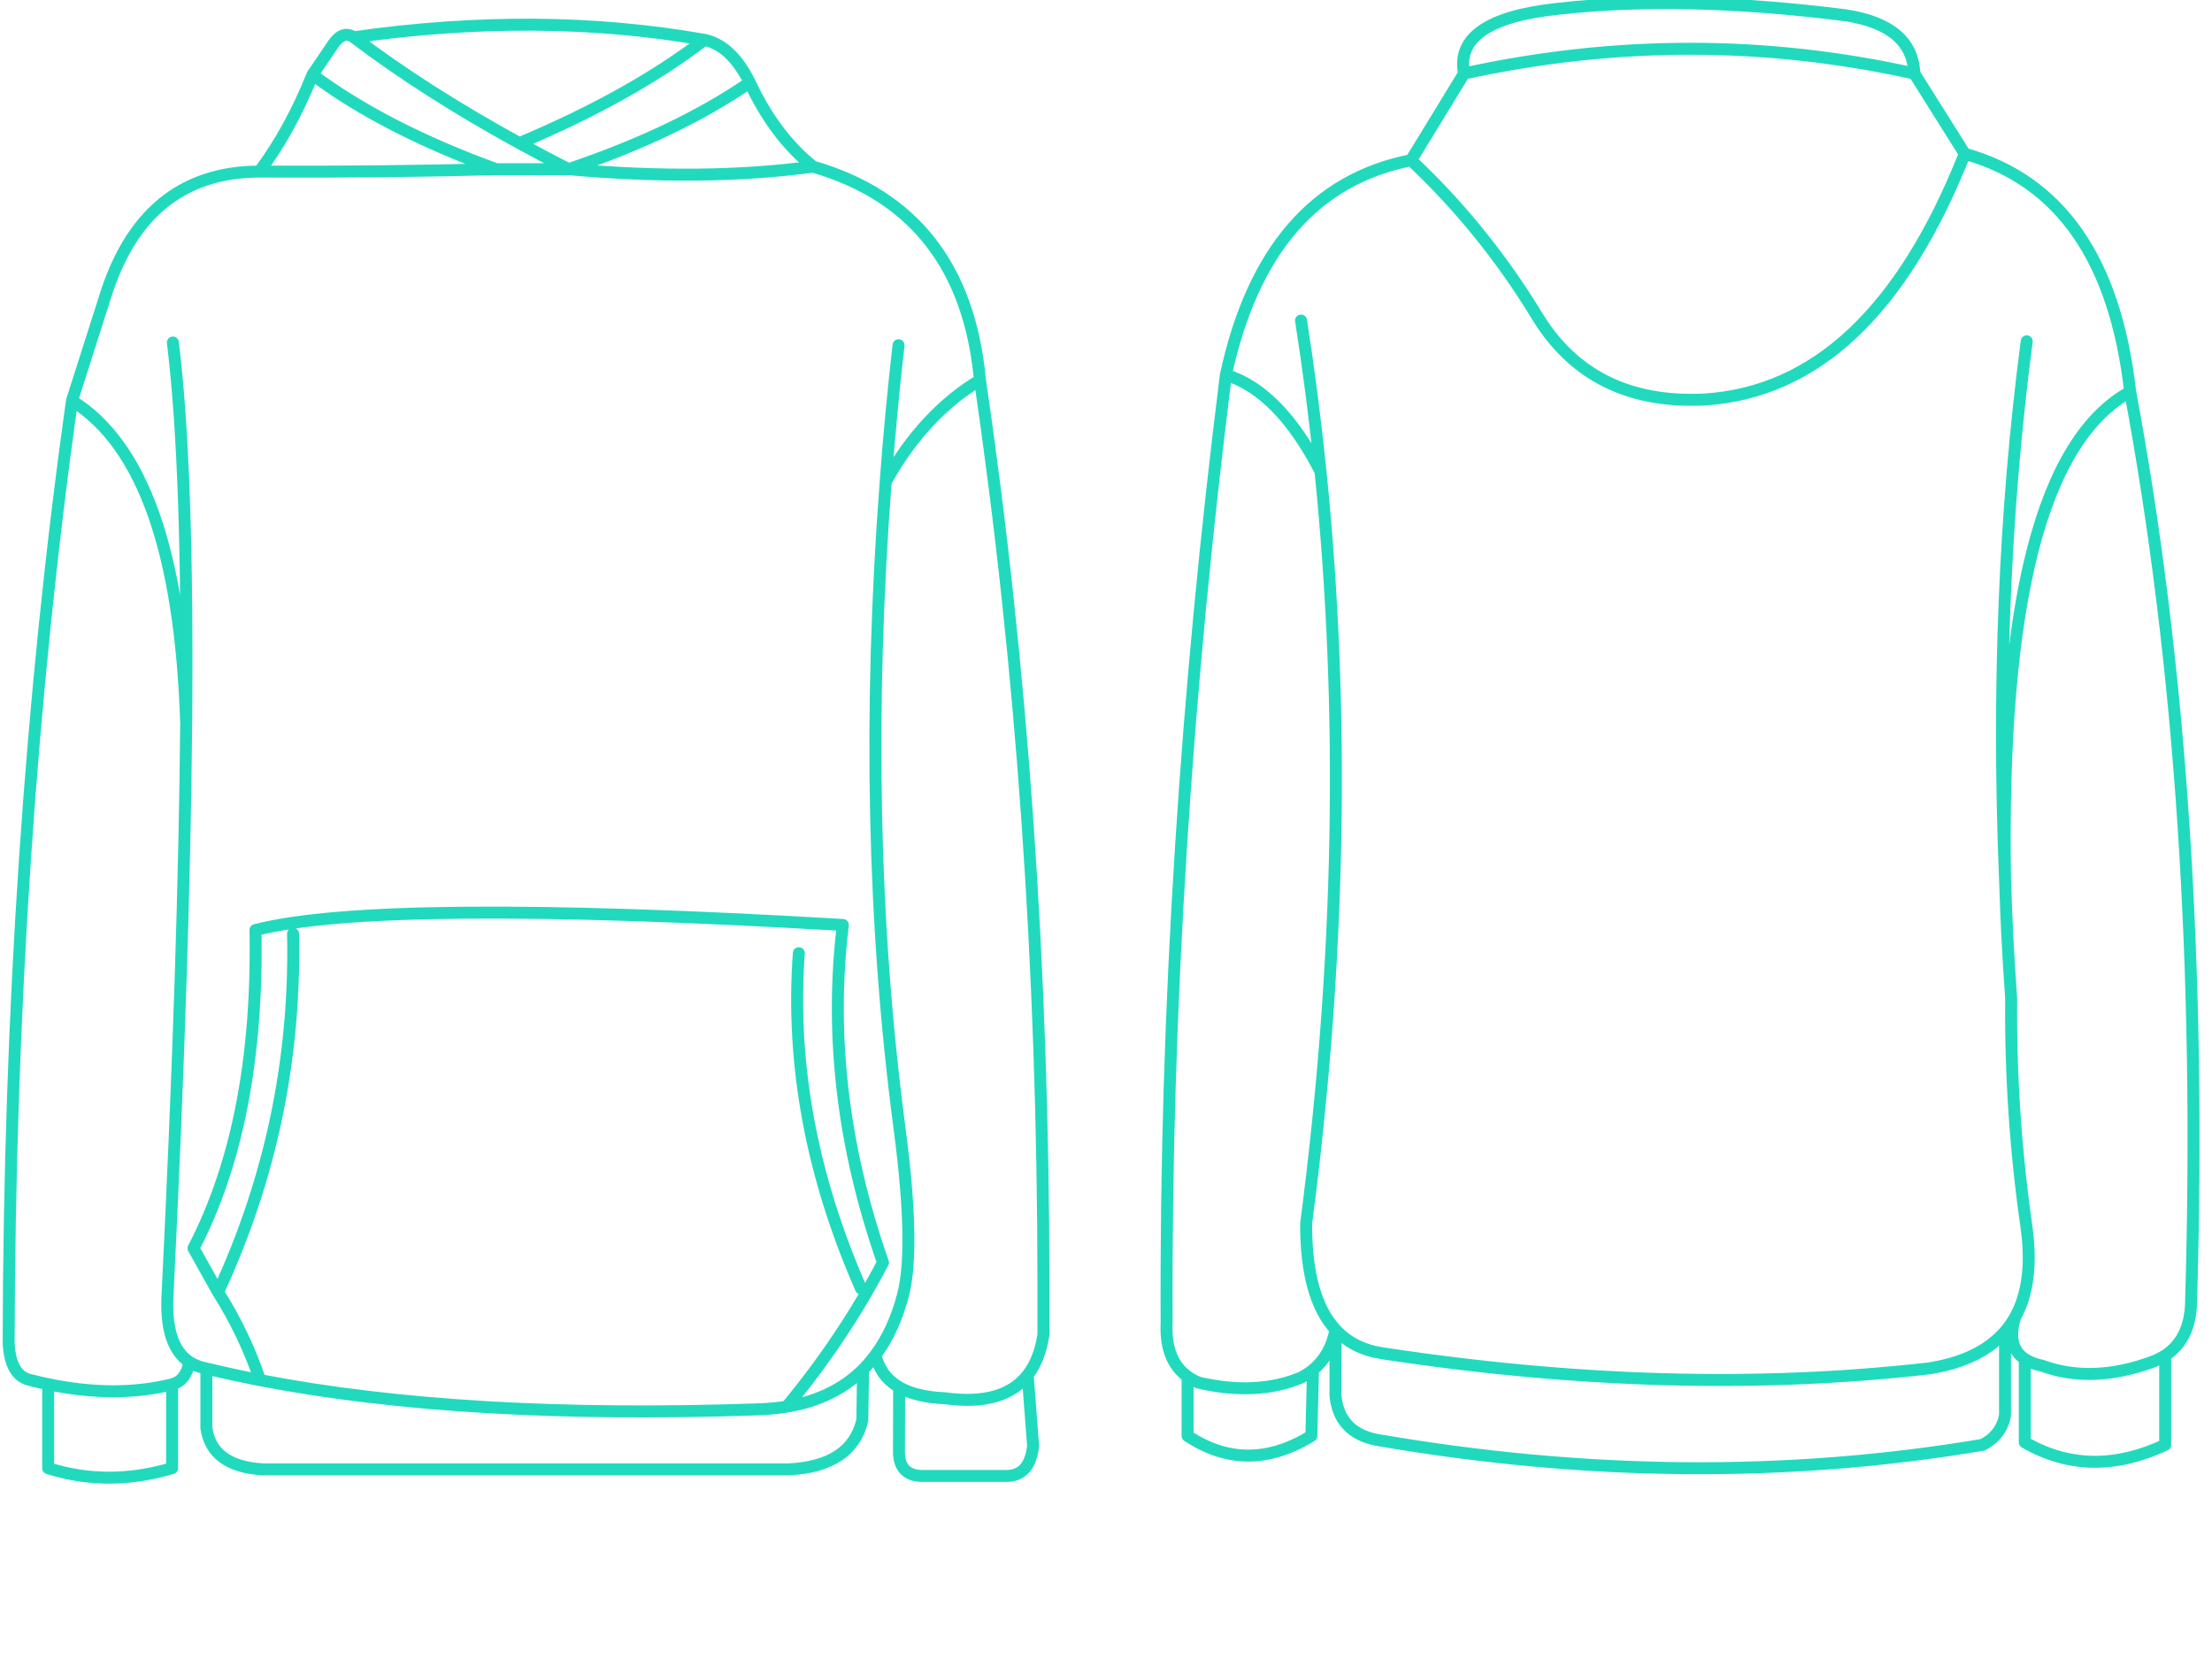
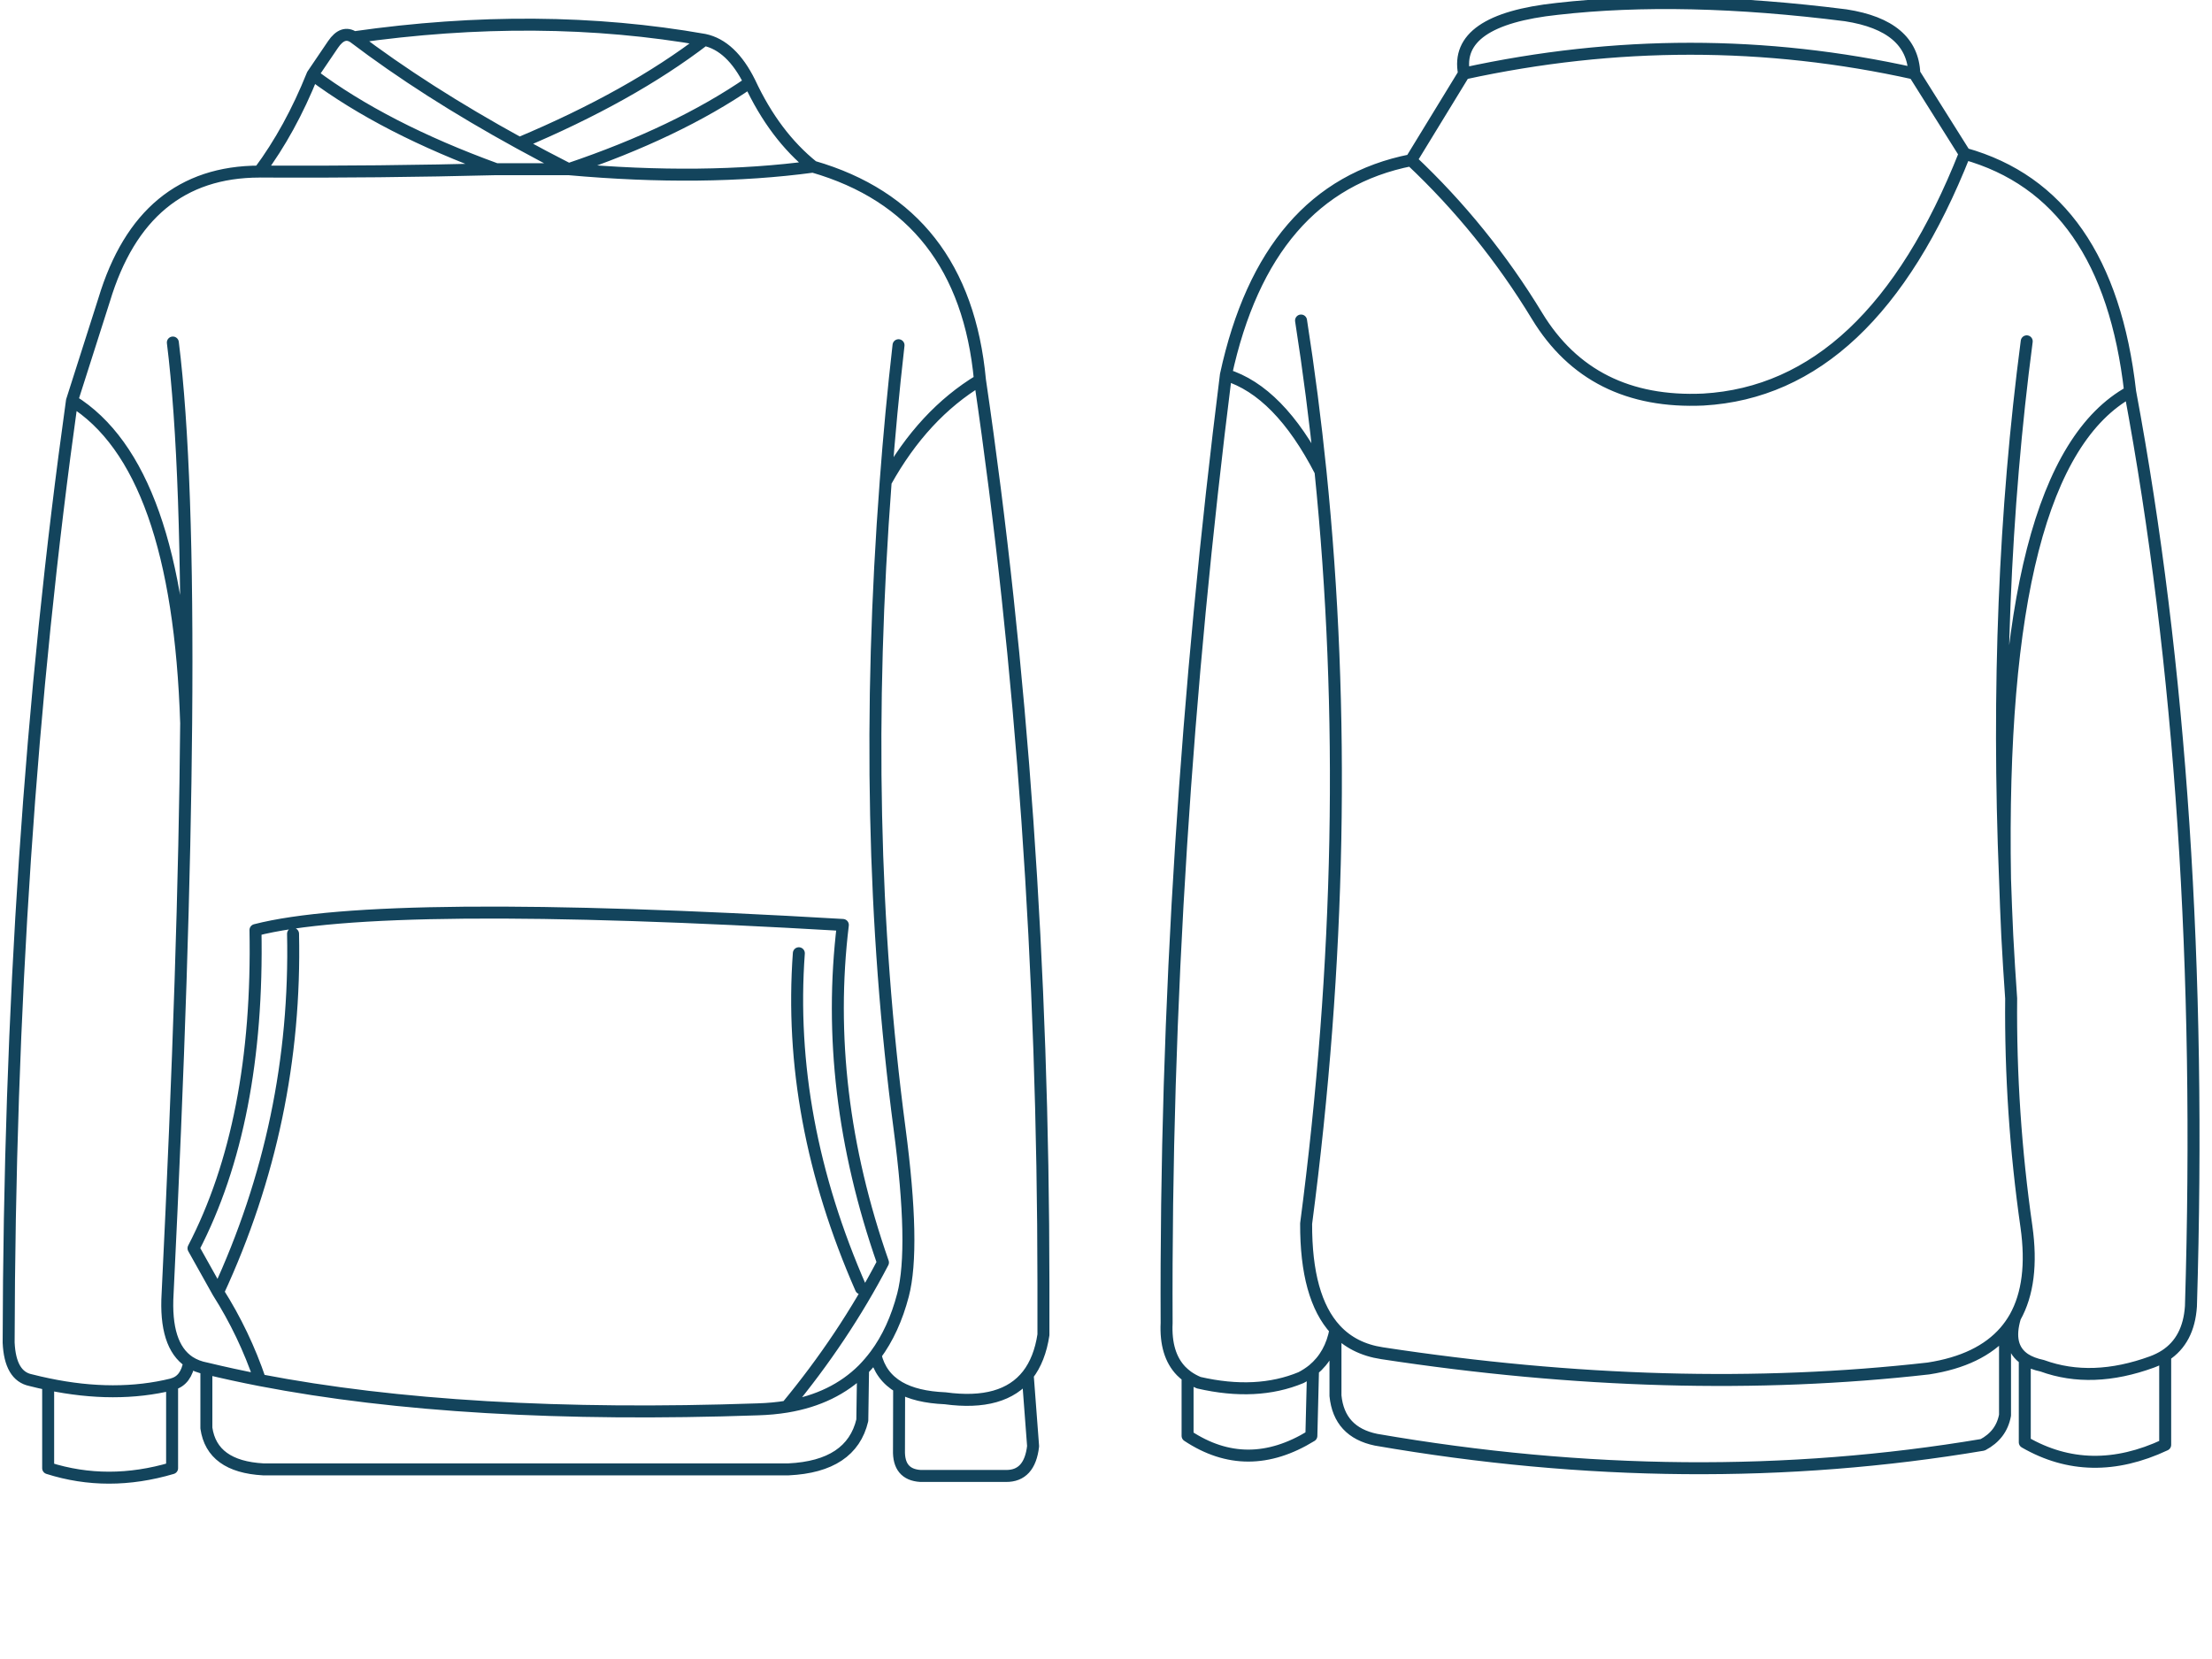
<svg xmlns="http://www.w3.org/2000/svg" xmlns:xlink="http://www.w3.org/1999/xlink" version="1.1" preserveAspectRatio="none" x="0px" y="0px" width="1024px" height="768px" viewBox="0 0 1024 768">
  <defs>
-     <path id="Symbol_1_0_Layer0_0_1_STROKES" stroke="#21DABD" stroke-width="4" stroke-linejoin="round" stroke-linecap="round" fill="none" d=" M 636.55 16.3 L 653.4 43.1 Q 701.15 56.45 708.65 122.6 734.1 259.05 728.95 428.1 728.2 439.4 720.35 444.5 L 720.35 474.35 Q 695.3 486.1 673.45 473.5 L 673.45 445.7 Q 667.25 441.55 670.2 431.75 668.75 434.3 666.85 436.5 L 666.85 464.45 Q 665.65 471.05 659.4 474.35 561.6 490.8 456.75 472.65 444.4 470.1 443.2 457.95 L 443.2 435.85 Q 441.65 444.35 435.7 449.3 L 435.15 471.35 Q 413.7 484.55 393.8 471.35 L 393.8 451.55 Q 392.65 450.7 391.65 449.7 386.3 444.15 386.8 433.65 386.45 354.9 391.65 273.95 396.6 196.5 406.6 116.95 420.05 54.8 468.45 45.25 L 486.15 16.3 Q 482.65 -1.6 517.3 -5.3 559.1 -10.05 613.65 -3.15 635.95 0.3 636.55 16.3 562.1 -0.25 486.15 16.3 M 708.65 122.6 Q 664.5 146.85 666.85 285.3 667.15 294.6 667.6 304.25 668.15 314.65 668.9 325.25 668.55 363.4 674 401.45 676.65 420.25 670.2 431.75 M 674.1 105.75 Q 662.95 190.5 666.85 285.3 M 673.45 445.7 Q 675.75 447.2 679.3 447.95 695.9 454 716 446.65 718.4 445.75 720.35 444.5 M 653.4 43.1 Q 622.2 121.95 566.1 125.2 528.55 126.9 510.55 97.3 492.9 68.25 468.45 45.25 M 406.6 116.95 Q 424.4 122.4 438.2 149.2 435.6 123.8 431.7 98.8 M 268.7 47.4 Q 255.85 37.1 247.55 19.3 223.3 36 187.05 48.25 232.35 52.3 268.7 47.4 319.15 62 324.45 118.7 345.55 262.45 345.65 420.4 L 345.65 437.6 Q 344.4 445.85 340.4 451 L 342.2 474.8 Q 341.05 484.85 333.1 484.75 L 304.6 484.75 Q 297.15 484.3 297.4 476.1 L 297.45 455.1 Q 291.2 451.45 289.55 444.35 287.6 446.95 285.4 449.2 L 285.15 466.15 Q 281.5 481.55 260.5 482.55 L 85.05 482.55 Q 67.9 481.6 66.05 468.75 L 66.05 448.85 Q 62.8 448.25 60.35 446.65 59.3 452.8 54.85 454.05 54.7 454.1 54.6 454.15 L 54.6 482.15 Q 33.15 488.5 13.2 482.15 L 13.2 454.1 Q 10.3 453.5 7.35 452.75 0.5 451.35 0 440.2 0.35 274.2 21.15 125.6 L 31.9 91.9 Q 44.8 49.1 83.75 49.05 94.1 35.15 101.5 16.7 L 108.35 6.6 Q 111.65 1.75 115.3 4.2 177.35 -4.65 232.4 5.05 241.45 6.95 247.55 19.3 M 101.5 16.7 Q 125.6 34.7 162.85 48.25 L 187.05 48.25 Q 178.6 43.95 170.6 39.55 139.15 22.3 115.3 4.2 M 170.6 39.55 Q 207.75 23.95 232.4 5.05 M 297.25 107.05 Q 294.65 129.8 292.95 152.7 305.5 130.1 324.45 118.7 M 83.75 49.05 Q 84 49 84.3 49.05 123.75 49.25 162.85 48.25 M 95 303.65 Q 96.35 366.35 69.95 423.35 78.7 437.15 84 452.75 152.25 465.9 250.2 462.5 255.3 462.35 259.9 461.6 278.9 438.65 292.05 413.45 271.95 356 278.65 300.7 124.2 291.65 82.45 302.4 83.65 366.5 61.75 408.7 L 69.95 423.35 M 292.95 152.7 Q 284.25 267.7 297.6 368.75 302.85 408.6 298.75 424.3 295.65 436.15 289.55 444.35 M 21.15 125.6 Q 56.55 147.45 59.3 233.3 60.05 147.9 54.85 106.15 M 297.45 455.1 Q 303.15 458.4 312.8 458.8 332.25 461.45 340.4 451 M 259.9 461.6 Q 275.55 459 285.4 449.2 M 13.2 454.1 Q 35.7 458.8 54.6 454.15 M 59.3 233.3 Q 58.65 310.65 53.1 423.8 52.05 441.15 60.35 446.65 M 66.05 448.85 Q 74.75 450.95 84 452.75 M 438.2 149.2 Q 450.5 270.05 433.4 400.45 433.3 425.1 443.2 435.85 449.15 442.3 458.75 443.75 555.7 458.55 641.25 448.85 658.45 446.2 666.85 436.5 M 393.8 451.55 Q 395.5 452.75 397.55 453.6 416.9 458.05 431.7 451.9 433.9 450.75 435.7 449.3 M 263.95 310.15 Q 259.9 365.6 284.7 422.1" />
+     <path id="Symbol_1_0_Layer0_0_1_STROKES" stroke="#13445c" stroke-width="4" stroke-linejoin="round" stroke-linecap="round" fill="none" d=" M 636.55 16.3 L 653.4 43.1 Q 701.15 56.45 708.65 122.6 734.1 259.05 728.95 428.1 728.2 439.4 720.35 444.5 L 720.35 474.35 Q 695.3 486.1 673.45 473.5 L 673.45 445.7 Q 667.25 441.55 670.2 431.75 668.75 434.3 666.85 436.5 L 666.85 464.45 Q 665.65 471.05 659.4 474.35 561.6 490.8 456.75 472.65 444.4 470.1 443.2 457.95 L 443.2 435.85 Q 441.65 444.35 435.7 449.3 L 435.15 471.35 Q 413.7 484.55 393.8 471.35 L 393.8 451.55 Q 392.65 450.7 391.65 449.7 386.3 444.15 386.8 433.65 386.45 354.9 391.65 273.95 396.6 196.5 406.6 116.95 420.05 54.8 468.45 45.25 L 486.15 16.3 Q 482.65 -1.6 517.3 -5.3 559.1 -10.05 613.65 -3.15 635.95 0.3 636.55 16.3 562.1 -0.25 486.15 16.3 M 708.65 122.6 Q 664.5 146.85 666.85 285.3 667.15 294.6 667.6 304.25 668.15 314.65 668.9 325.25 668.55 363.4 674 401.45 676.65 420.25 670.2 431.75 M 674.1 105.75 Q 662.95 190.5 666.85 285.3 M 673.45 445.7 Q 675.75 447.2 679.3 447.95 695.9 454 716 446.65 718.4 445.75 720.35 444.5 M 653.4 43.1 Q 622.2 121.95 566.1 125.2 528.55 126.9 510.55 97.3 492.9 68.25 468.45 45.25 M 406.6 116.95 Q 424.4 122.4 438.2 149.2 435.6 123.8 431.7 98.8 M 268.7 47.4 Q 255.85 37.1 247.55 19.3 223.3 36 187.05 48.25 232.35 52.3 268.7 47.4 319.15 62 324.45 118.7 345.55 262.45 345.65 420.4 L 345.65 437.6 Q 344.4 445.85 340.4 451 L 342.2 474.8 Q 341.05 484.85 333.1 484.75 L 304.6 484.75 Q 297.15 484.3 297.4 476.1 L 297.45 455.1 Q 291.2 451.45 289.55 444.35 287.6 446.95 285.4 449.2 L 285.15 466.15 Q 281.5 481.55 260.5 482.55 L 85.05 482.55 Q 67.9 481.6 66.05 468.75 L 66.05 448.85 Q 62.8 448.25 60.35 446.65 59.3 452.8 54.85 454.05 54.7 454.1 54.6 454.15 L 54.6 482.15 Q 33.15 488.5 13.2 482.15 L 13.2 454.1 Q 10.3 453.5 7.35 452.75 0.5 451.35 0 440.2 0.35 274.2 21.15 125.6 L 31.9 91.9 Q 44.8 49.1 83.75 49.05 94.1 35.15 101.5 16.7 L 108.35 6.6 Q 111.65 1.75 115.3 4.2 177.35 -4.65 232.4 5.05 241.45 6.95 247.55 19.3 M 101.5 16.7 Q 125.6 34.7 162.85 48.25 L 187.05 48.25 Q 178.6 43.95 170.6 39.55 139.15 22.3 115.3 4.2 M 170.6 39.55 Q 207.75 23.95 232.4 5.05 M 297.25 107.05 Q 294.65 129.8 292.95 152.7 305.5 130.1 324.45 118.7 M 83.75 49.05 Q 84 49 84.3 49.05 123.75 49.25 162.85 48.25 M 95 303.65 Q 96.35 366.35 69.95 423.35 78.7 437.15 84 452.75 152.25 465.9 250.2 462.5 255.3 462.35 259.9 461.6 278.9 438.65 292.05 413.45 271.95 356 278.65 300.7 124.2 291.65 82.45 302.4 83.65 366.5 61.75 408.7 L 69.95 423.35 M 292.95 152.7 Q 284.25 267.7 297.6 368.75 302.85 408.6 298.75 424.3 295.65 436.15 289.55 444.35 M 21.15 125.6 Q 56.55 147.45 59.3 233.3 60.05 147.9 54.85 106.15 M 297.45 455.1 Q 303.15 458.4 312.8 458.8 332.25 461.45 340.4 451 M 259.9 461.6 Q 275.55 459 285.4 449.2 M 13.2 454.1 Q 35.7 458.8 54.6 454.15 M 59.3 233.3 Q 58.65 310.65 53.1 423.8 52.05 441.15 60.35 446.65 M 66.05 448.85 Q 74.75 450.95 84 452.75 M 438.2 149.2 Q 450.5 270.05 433.4 400.45 433.3 425.1 443.2 435.85 449.15 442.3 458.75 443.75 555.7 458.55 641.25 448.85 658.45 446.2 666.85 436.5 M 393.8 451.55 Q 395.5 452.75 397.55 453.6 416.9 458.05 431.7 451.9 433.9 450.75 435.7 449.3 M 263.95 310.15 Q 259.9 365.6 284.7 422.1" />
  </defs>
  <g transform="matrix( 1.385895, 0, 0, 1.385895, 4,11.45) ">
    <g transform="matrix( 1, 0, 0, 1, 0,0) ">
      <use xlink:href="#Symbol_1_0_Layer0_0_1_STROKES" />
    </g>
  </g>
</svg>
